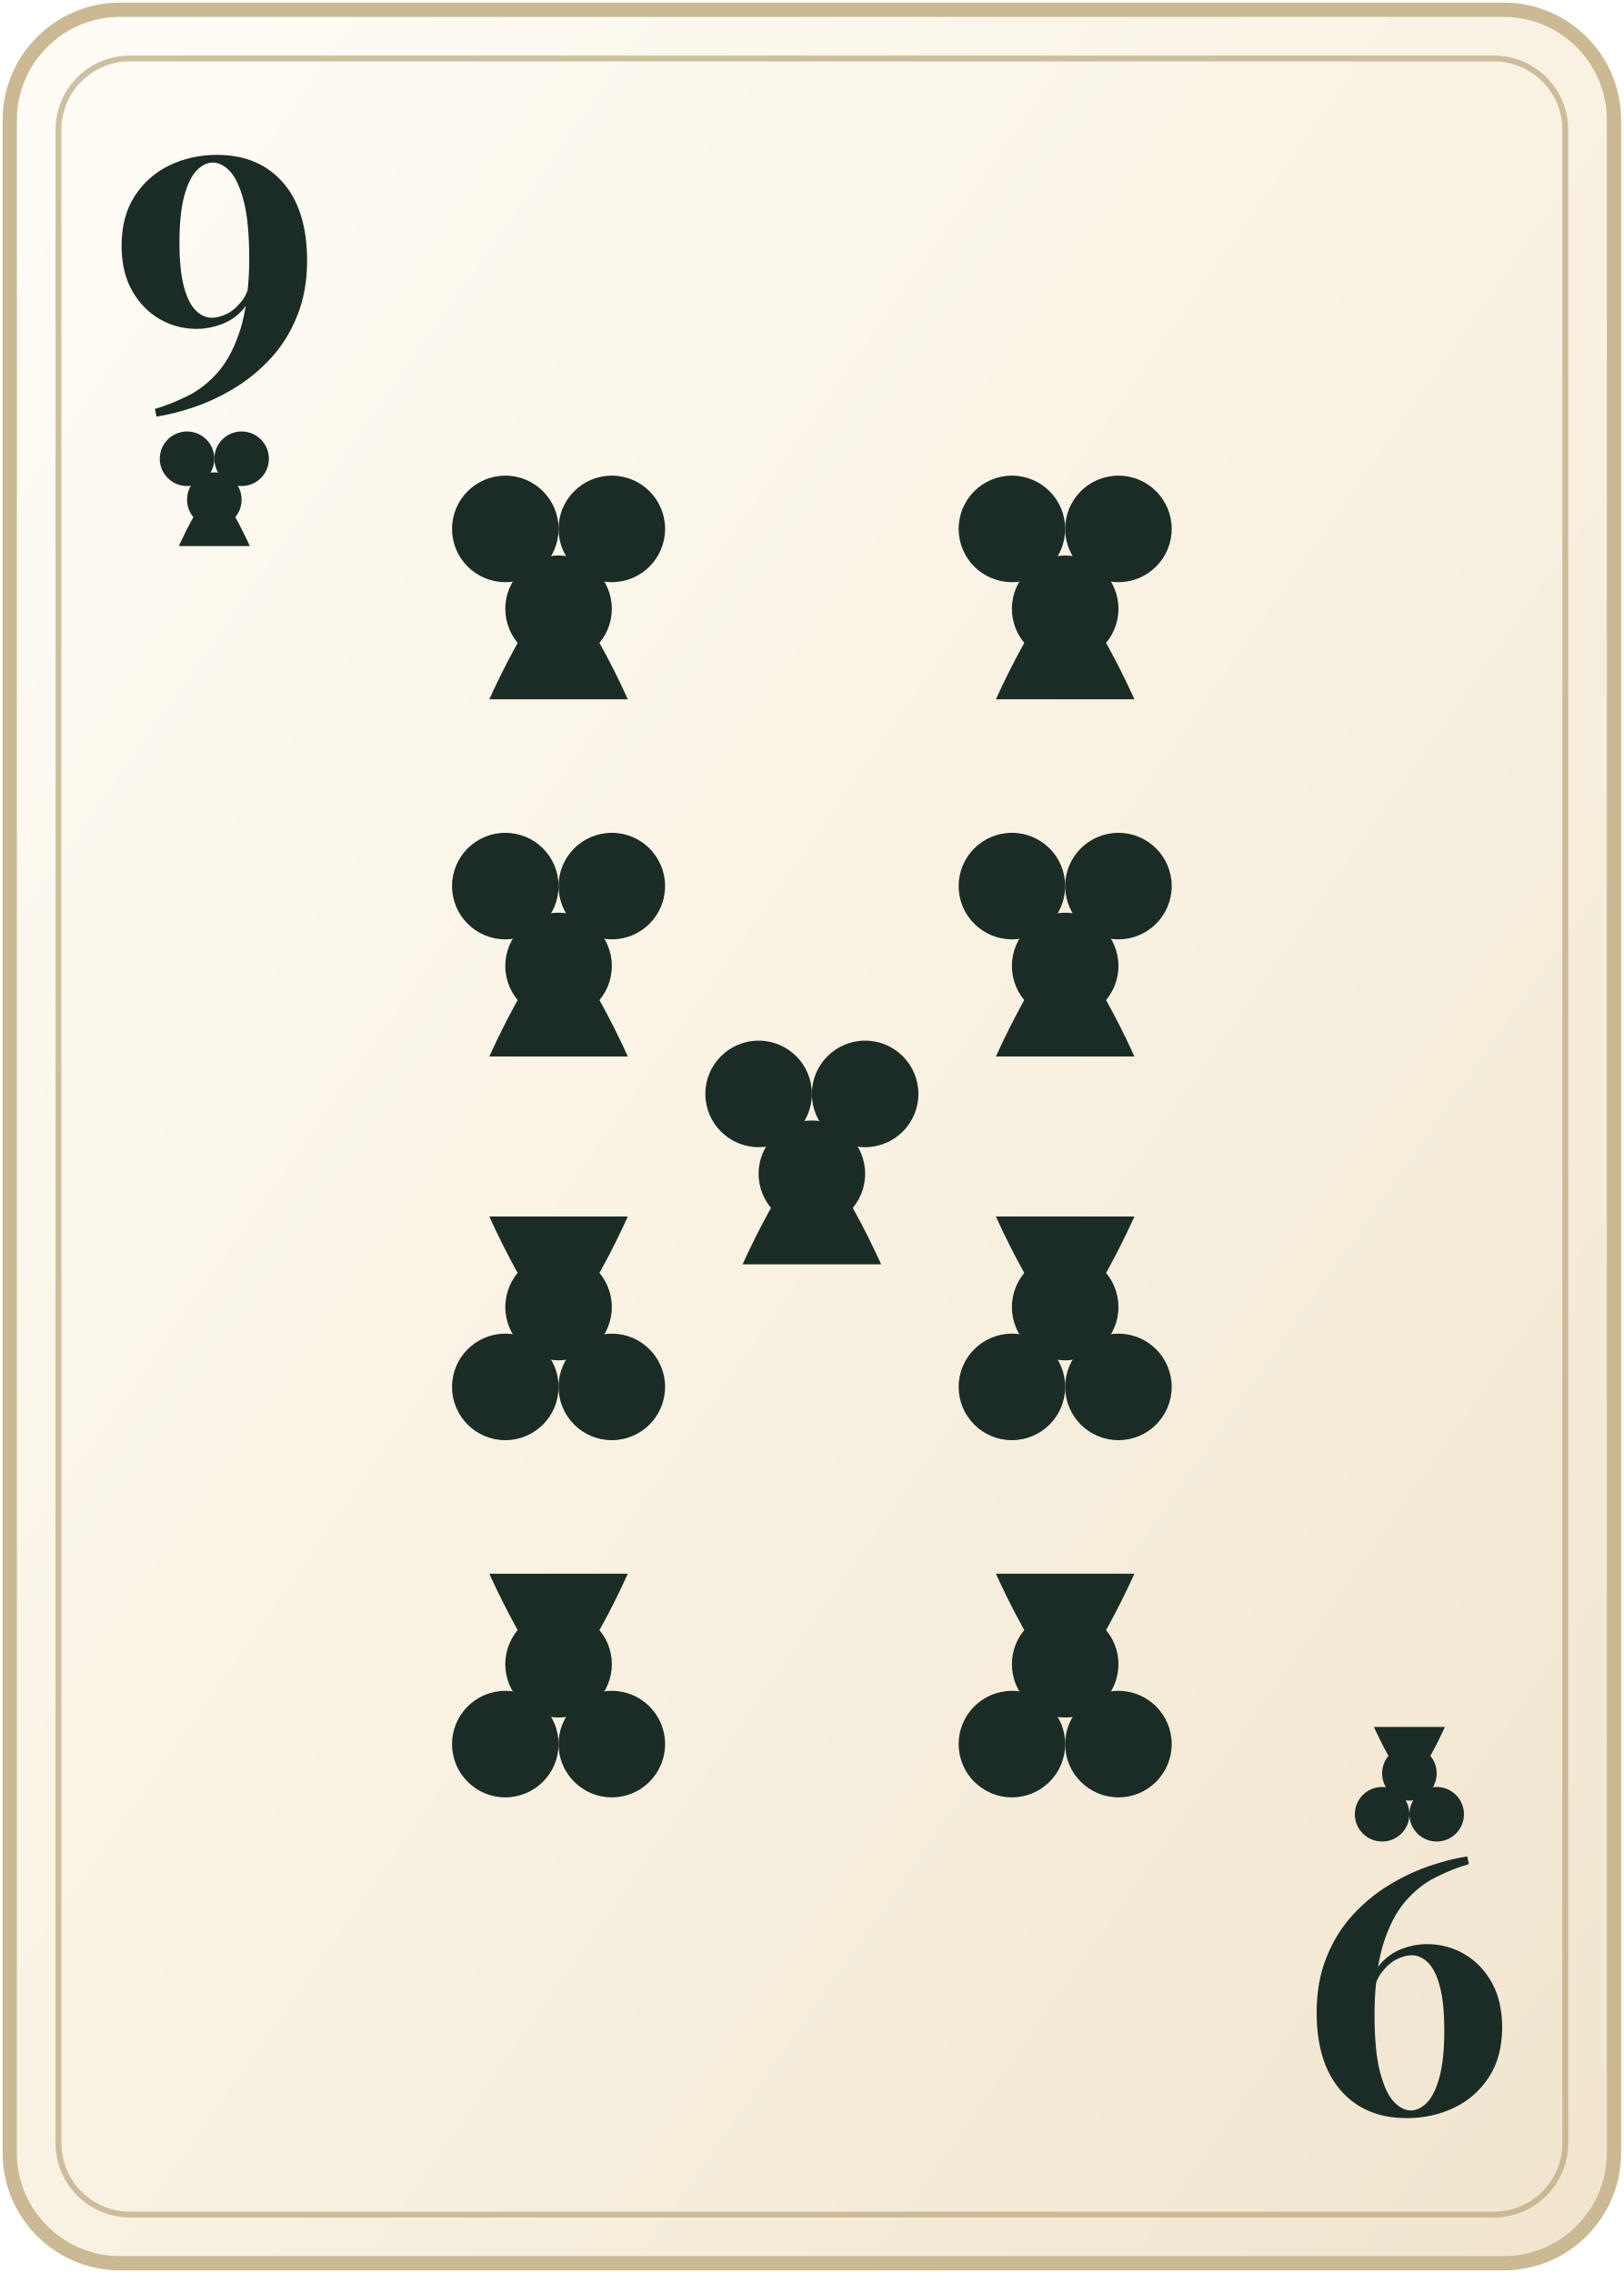
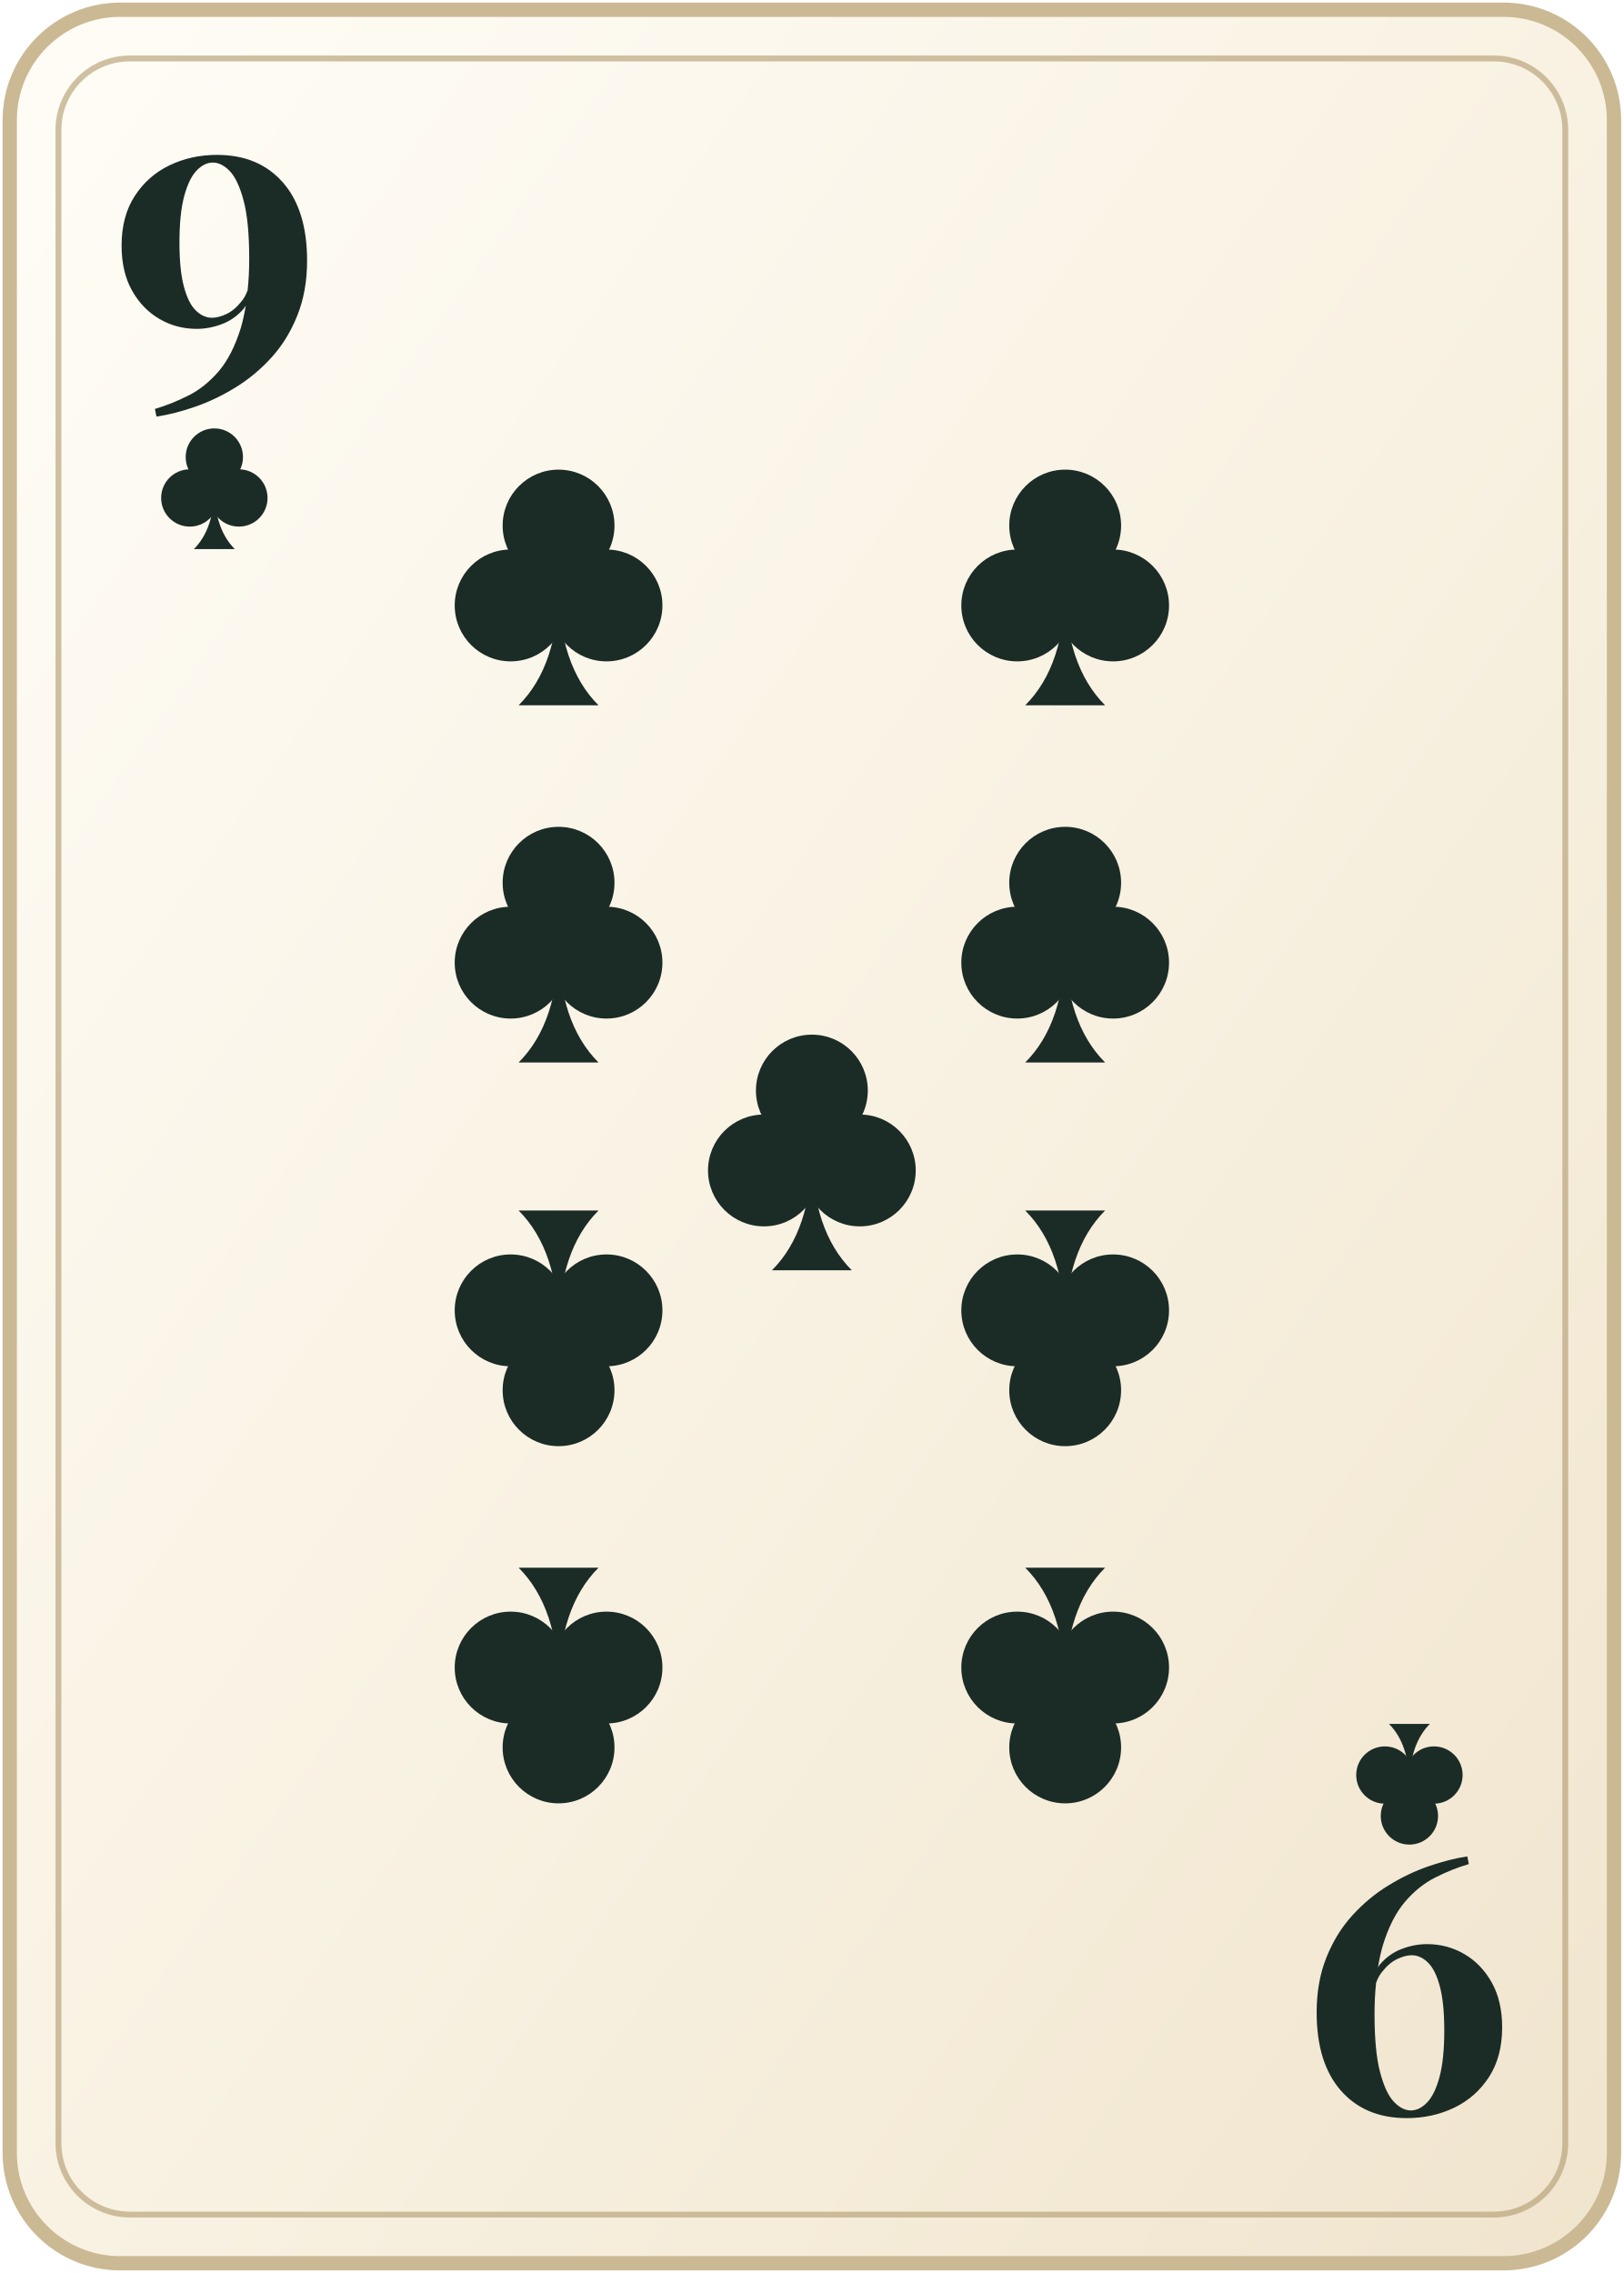
<svg xmlns="http://www.w3.org/2000/svg" width="250" height="350" viewBox="0 0 250 350">
  <defs>
    <linearGradient id="paper" x1="0" y1="0" x2="1" y2="1">
      <stop offset="0" stop-color="#fffdf7" />
      <stop offset="0.55" stop-color="#f8f1e1" />
      <stop offset="1" stop-color="#f0e4cd" />
    </linearGradient>
  </defs>
  <rect x="1.5" y="1.5" width="247" height="347" rx="17" fill="url(#paper)" stroke="#cbb994" stroke-width="2.2" />
  <rect x="9" y="9" width="232" height="332" rx="11" fill="none" stroke="#b5a075" stroke-width="0.9" opacity="0.65" />
  <g transform="translate(86 88)">
    <g transform="scale(0.82)">
-       <g fill="#1b2b26">
-         <circle cx="-10" cy="-8" r="10" />
-         <circle cx="10" cy="-8" r="10" />
-         <circle cx="0" cy="7" r="10" />
-         <path d="M-5 9 C-9 15 -13 24 -13 24 L13 24 C13 24 9 15 5 9 Z" />
+       <g fill="#1b2b26" transform="translate(-22.5 -19.875) scale(0.75)">
+         <circle cx="18" cy="35" r="14" />
+         <circle cx="30" cy="15" r="14" />
+         <circle cx="42" cy="35" r="14" />
+         <path d="M30,30 Q30,50 20,60 H40 Q30,50 30,30" />
      </g>
    </g>
  </g>
  <g transform="translate(164 88)">
    <g transform="scale(0.82)">
-       <g fill="#1b2b26">
-         <circle cx="-10" cy="-8" r="10" />
-         <circle cx="10" cy="-8" r="10" />
-         <circle cx="0" cy="7" r="10" />
-         <path d="M-5 9 C-9 15 -13 24 -13 24 L13 24 C13 24 9 15 5 9 Z" />
+       <g fill="#1b2b26" transform="translate(-22.5 -19.875) scale(0.75)">
+         <circle cx="18" cy="35" r="14" />
+         <circle cx="30" cy="15" r="14" />
+         <circle cx="42" cy="35" r="14" />
+         <path d="M30,30 Q30,50 20,60 H40 Q30,50 30,30" />
      </g>
    </g>
  </g>
  <g transform="translate(86 143)">
    <g transform="scale(0.82)">
-       <g fill="#1b2b26">
-         <circle cx="-10" cy="-8" r="10" />
-         <circle cx="10" cy="-8" r="10" />
-         <circle cx="0" cy="7" r="10" />
-         <path d="M-5 9 C-9 15 -13 24 -13 24 L13 24 C13 24 9 15 5 9 Z" />
+       <g fill="#1b2b26" transform="translate(-22.5 -19.875) scale(0.75)">
+         <circle cx="18" cy="35" r="14" />
+         <circle cx="30" cy="15" r="14" />
+         <circle cx="42" cy="35" r="14" />
+         <path d="M30,30 Q30,50 20,60 H40 Q30,50 30,30" />
      </g>
    </g>
  </g>
  <g transform="translate(164 143)">
    <g transform="scale(0.82)">
-       <g fill="#1b2b26">
-         <circle cx="-10" cy="-8" r="10" />
-         <circle cx="10" cy="-8" r="10" />
-         <circle cx="0" cy="7" r="10" />
-         <path d="M-5 9 C-9 15 -13 24 -13 24 L13 24 C13 24 9 15 5 9 Z" />
+       <g fill="#1b2b26" transform="translate(-22.5 -19.875) scale(0.75)">
+         <circle cx="18" cy="35" r="14" />
+         <circle cx="30" cy="15" r="14" />
+         <circle cx="42" cy="35" r="14" />
+         <path d="M30,30 Q30,50 20,60 H40 Q30,50 30,30" />
      </g>
    </g>
  </g>
  <g transform="translate(125 175)">
    <g transform="scale(0.82)">
-       <g fill="#1b2b26">
-         <circle cx="-10" cy="-8" r="10" />
-         <circle cx="10" cy="-8" r="10" />
-         <circle cx="0" cy="7" r="10" />
-         <path d="M-5 9 C-9 15 -13 24 -13 24 L13 24 C13 24 9 15 5 9 Z" />
+       <g fill="#1b2b26" transform="translate(-22.5 -19.875) scale(0.75)">
+         <circle cx="18" cy="35" r="14" />
+         <circle cx="30" cy="15" r="14" />
+         <circle cx="42" cy="35" r="14" />
+         <path d="M30,30 Q30,50 20,60 H40 Q30,50 30,30" />
      </g>
    </g>
  </g>
  <g transform="translate(86 207) rotate(180)">
    <g transform="scale(0.82)">
-       <g fill="#1b2b26">
-         <circle cx="-10" cy="-8" r="10" />
-         <circle cx="10" cy="-8" r="10" />
-         <circle cx="0" cy="7" r="10" />
-         <path d="M-5 9 C-9 15 -13 24 -13 24 L13 24 C13 24 9 15 5 9 Z" />
+       <g fill="#1b2b26" transform="translate(-22.5 -19.875) scale(0.75)">
+         <circle cx="18" cy="35" r="14" />
+         <circle cx="30" cy="15" r="14" />
+         <circle cx="42" cy="35" r="14" />
+         <path d="M30,30 Q30,50 20,60 H40 Q30,50 30,30" />
      </g>
    </g>
  </g>
  <g transform="translate(164 207) rotate(180)">
    <g transform="scale(0.82)">
-       <g fill="#1b2b26">
-         <circle cx="-10" cy="-8" r="10" />
-         <circle cx="10" cy="-8" r="10" />
-         <circle cx="0" cy="7" r="10" />
-         <path d="M-5 9 C-9 15 -13 24 -13 24 L13 24 C13 24 9 15 5 9 Z" />
+       <g fill="#1b2b26" transform="translate(-22.5 -19.875) scale(0.75)">
+         <circle cx="18" cy="35" r="14" />
+         <circle cx="30" cy="15" r="14" />
+         <circle cx="42" cy="35" r="14" />
+         <path d="M30,30 Q30,50 20,60 H40 Q30,50 30,30" />
      </g>
    </g>
  </g>
  <g transform="translate(86 262) rotate(180)">
    <g transform="scale(0.82)">
-       <g fill="#1b2b26">
-         <circle cx="-10" cy="-8" r="10" />
-         <circle cx="10" cy="-8" r="10" />
-         <circle cx="0" cy="7" r="10" />
-         <path d="M-5 9 C-9 15 -13 24 -13 24 L13 24 C13 24 9 15 5 9 Z" />
+       <g fill="#1b2b26" transform="translate(-22.5 -19.875) scale(0.75)">
+         <circle cx="18" cy="35" r="14" />
+         <circle cx="30" cy="15" r="14" />
+         <circle cx="42" cy="35" r="14" />
+         <path d="M30,30 Q30,50 20,60 H40 Q30,50 30,30" />
      </g>
    </g>
  </g>
  <g transform="translate(164 262) rotate(180)">
    <g transform="scale(0.82)">
-       <g fill="#1b2b26">
-         <circle cx="-10" cy="-8" r="10" />
-         <circle cx="10" cy="-8" r="10" />
-         <circle cx="0" cy="7" r="10" />
-         <path d="M-5 9 C-9 15 -13 24 -13 24 L13 24 C13 24 9 15 5 9 Z" />
+       <g fill="#1b2b26" transform="translate(-22.5 -19.875) scale(0.75)">
+         <circle cx="18" cy="35" r="14" />
+         <circle cx="30" cy="15" r="14" />
+         <circle cx="42" cy="35" r="14" />
+         <path d="M30,30 Q30,50 20,60 H40 Q30,50 30,30" />
      </g>
    </g>
  </g>
  <g>
    <g transform="translate(17.01 55.18)">
      <path d="M16.40-31.33Q22.83-31.33 26.55-27.08Q30.27-22.83 30.27-15.05Q30.27-10.33 28.76-6.58Q27.26-2.83 24.75-0.09Q22.24 2.66 19.20 4.51Q16.17 6.37 13.01 7.46Q9.85 8.55 7.08 8.97L6.84 7.79Q9.44 7.02 12.01 5.72Q14.57 4.43 16.67 1.98Q18.76-0.47 20.06-4.66Q20.53-6.25 20.83-8.14Q20.71-7.91 20.53-7.67Q19.12-6.02 17.17-5.28Q15.22-4.54 13.28-4.54Q10.15-4.54 7.52-6.08Q4.90-7.61 3.30-10.47Q1.71-13.33 1.71-17.35Q1.71-21.89 3.75-25.02Q5.78-28.14 9.12-29.74Q12.45-31.33 16.40-31.33M21.12-10.50Q21.36-12.74 21.36-15.34Q21.36-21.06 20.50-24.28Q19.65-27.49 18.38-28.82Q17.11-30.15 15.75-30.15Q14.46-30.15 13.28-28.94Q12.10-27.73 11.36-25.02Q10.62-22.30 10.62-17.82Q10.62-13.63 11.30-11.06Q11.98-8.50 13.13-7.38Q14.28-6.25 15.64-6.25Q16.64-6.25 17.88-6.84Q19.12-7.43 20.18-8.79Q20.77-9.50 21.12-10.50" fill="#1b2b26" />
    </g>
    <g transform="translate(33 74) scale(0.42)">
-       <g fill="#1b2b26">
-         <circle cx="-10" cy="-8" r="10" />
-         <circle cx="10" cy="-8" r="10" />
-         <circle cx="0" cy="7" r="10" />
-         <path d="M-5 9 C-9 15 -13 24 -13 24 L13 24 C13 24 9 15 5 9 Z" />
+       <g fill="#1b2b26" transform="translate(-22.5 -19.875) scale(0.75)">
+         <circle cx="18" cy="35" r="14" />
+         <circle cx="30" cy="15" r="14" />
+         <circle cx="42" cy="35" r="14" />
+         <path d="M30,30 Q30,50 20,60 H40 Q30,50 30,30" />
      </g>
    </g>
  </g>
  <g transform="rotate(180 125 175)">
    <g>
      <g transform="translate(17.01 55.18)">
        <path d="M16.40-31.33Q22.83-31.33 26.55-27.08Q30.27-22.83 30.27-15.05Q30.27-10.33 28.76-6.58Q27.26-2.83 24.75-0.09Q22.24 2.66 19.20 4.51Q16.17 6.37 13.01 7.46Q9.85 8.55 7.08 8.97L6.84 7.79Q9.44 7.02 12.01 5.72Q14.57 4.43 16.67 1.98Q18.76-0.47 20.06-4.66Q20.53-6.25 20.83-8.14Q20.71-7.91 20.53-7.67Q19.12-6.02 17.17-5.28Q15.22-4.54 13.28-4.54Q10.15-4.54 7.52-6.08Q4.90-7.61 3.30-10.47Q1.71-13.33 1.71-17.35Q1.71-21.89 3.75-25.02Q5.78-28.14 9.12-29.74Q12.45-31.33 16.40-31.33M21.12-10.50Q21.36-12.74 21.36-15.34Q21.36-21.06 20.50-24.28Q19.65-27.49 18.38-28.82Q17.11-30.15 15.75-30.15Q14.46-30.15 13.28-28.94Q12.10-27.73 11.36-25.02Q10.62-22.30 10.62-17.82Q10.62-13.63 11.30-11.06Q11.98-8.50 13.13-7.38Q14.28-6.25 15.64-6.25Q16.64-6.25 17.88-6.84Q19.12-7.43 20.18-8.79Q20.77-9.50 21.12-10.50" fill="#1b2b26" />
      </g>
      <g transform="translate(33 74) scale(0.42)">
-         <g fill="#1b2b26">
-           <circle cx="-10" cy="-8" r="10" />
-           <circle cx="10" cy="-8" r="10" />
-           <circle cx="0" cy="7" r="10" />
-           <path d="M-5 9 C-9 15 -13 24 -13 24 L13 24 C13 24 9 15 5 9 Z" />
+         <g fill="#1b2b26" transform="translate(-22.5 -19.875) scale(0.75)">
+           <circle cx="18" cy="35" r="14" />
+           <circle cx="30" cy="15" r="14" />
+           <circle cx="42" cy="35" r="14" />
+           <path d="M30,30 Q30,50 20,60 H40 Q30,50 30,30" />
        </g>
      </g>
    </g>
  </g>
</svg>
